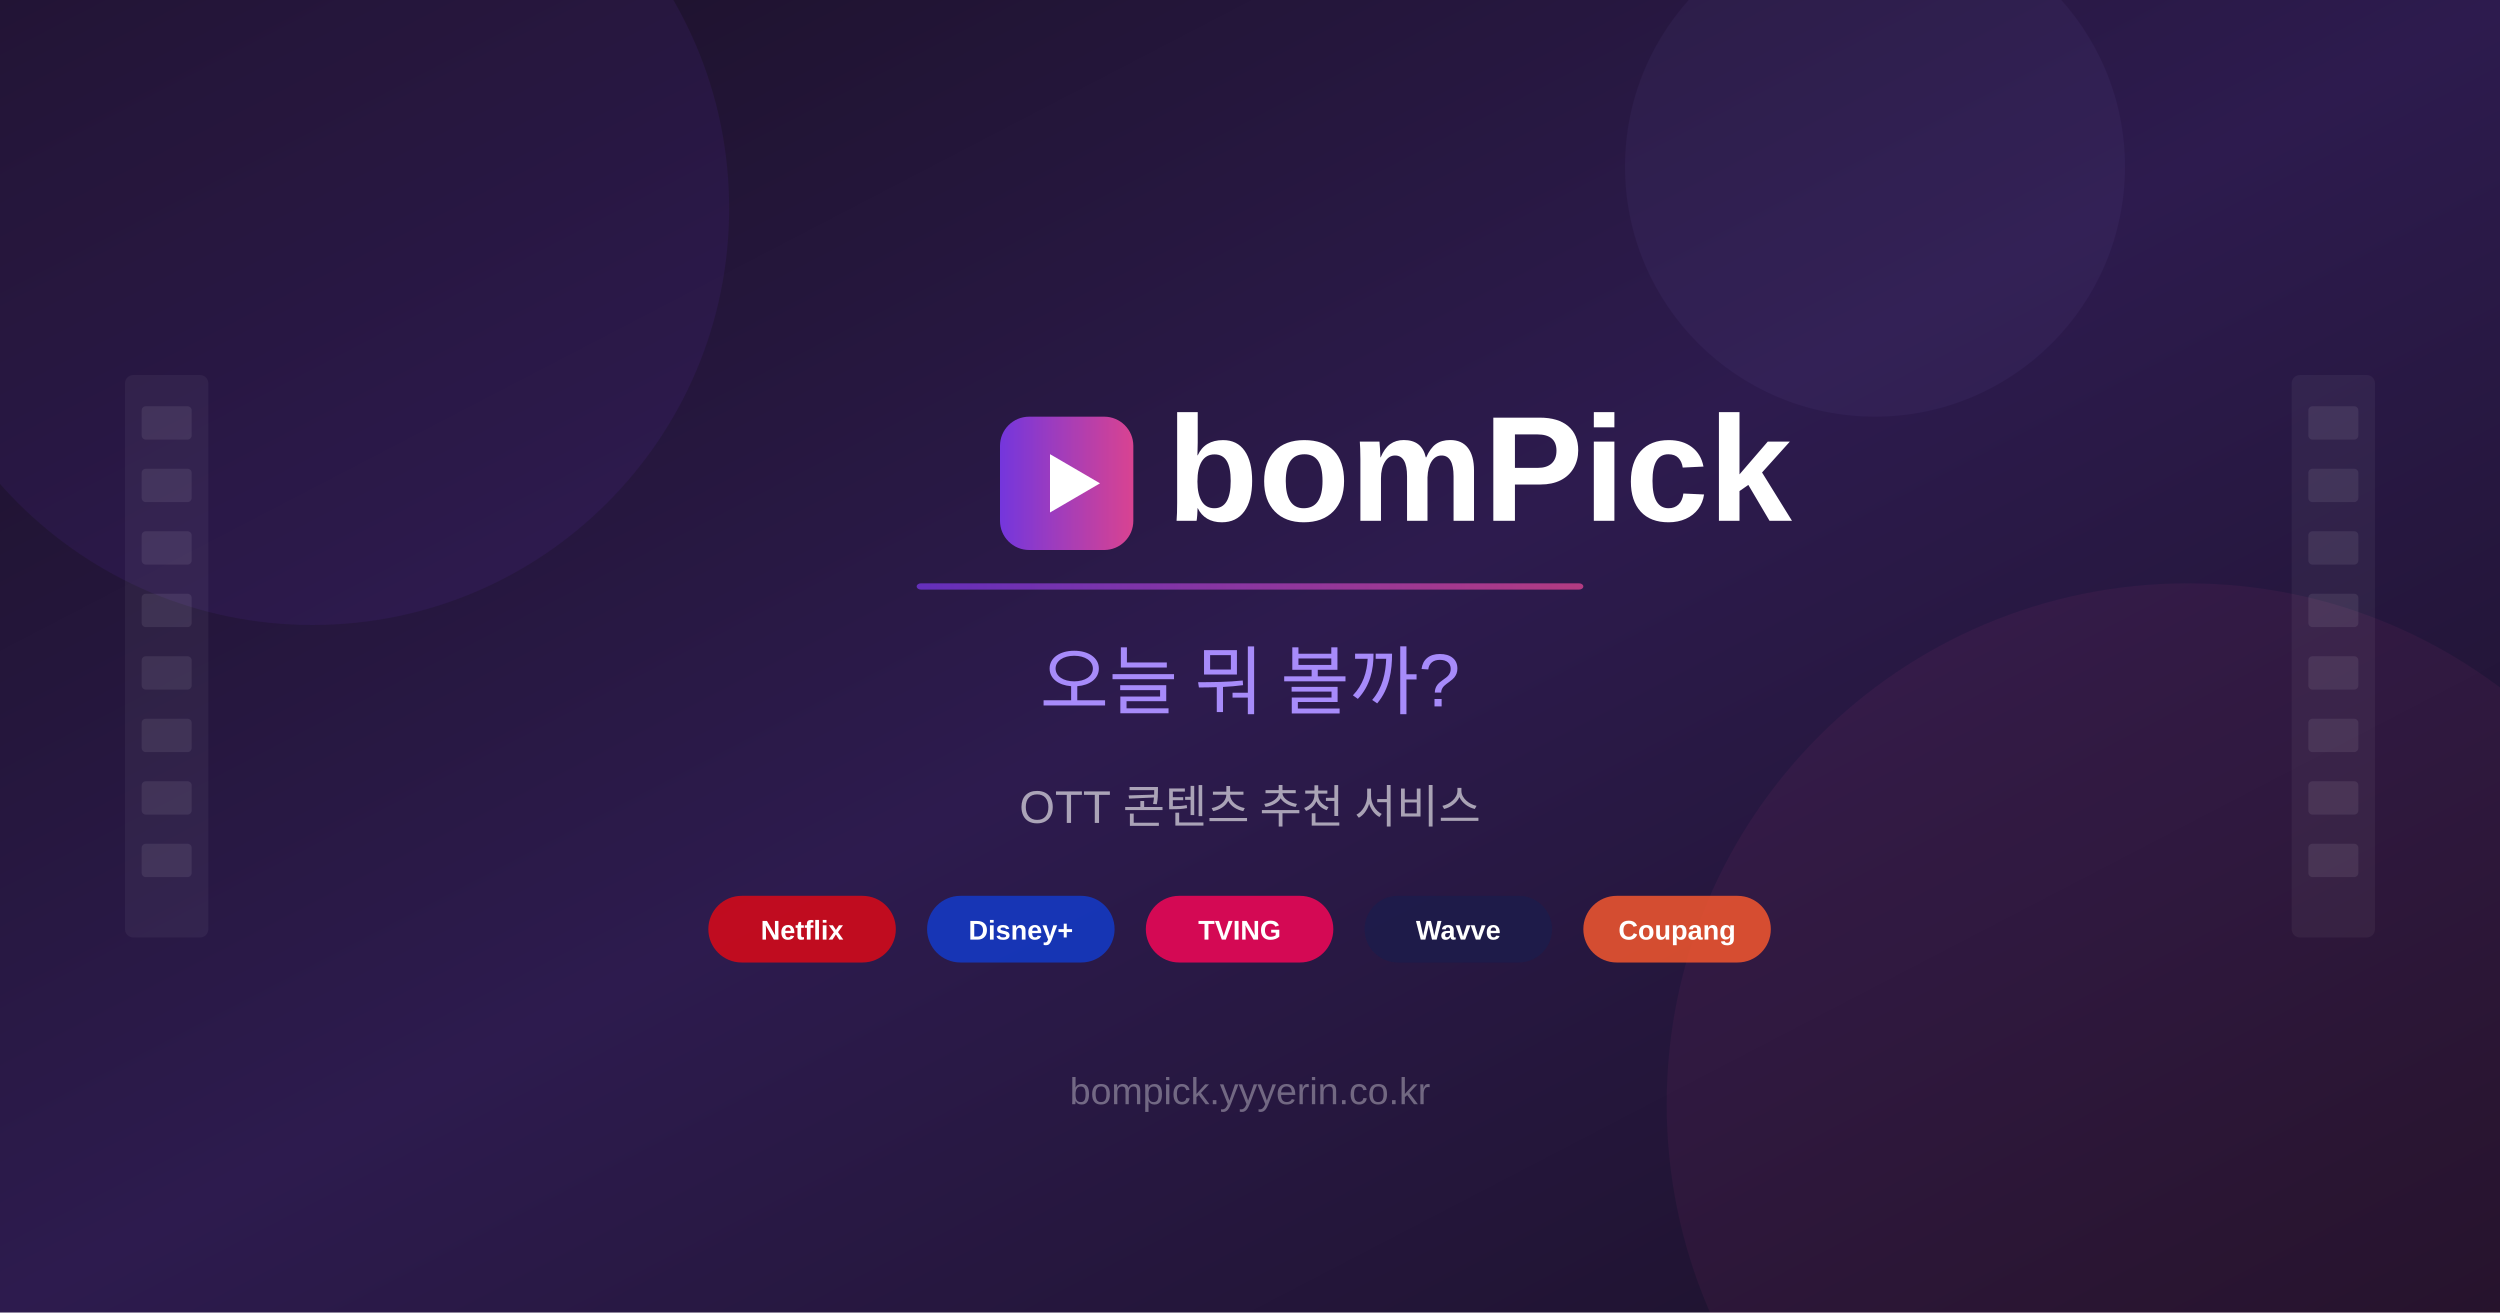
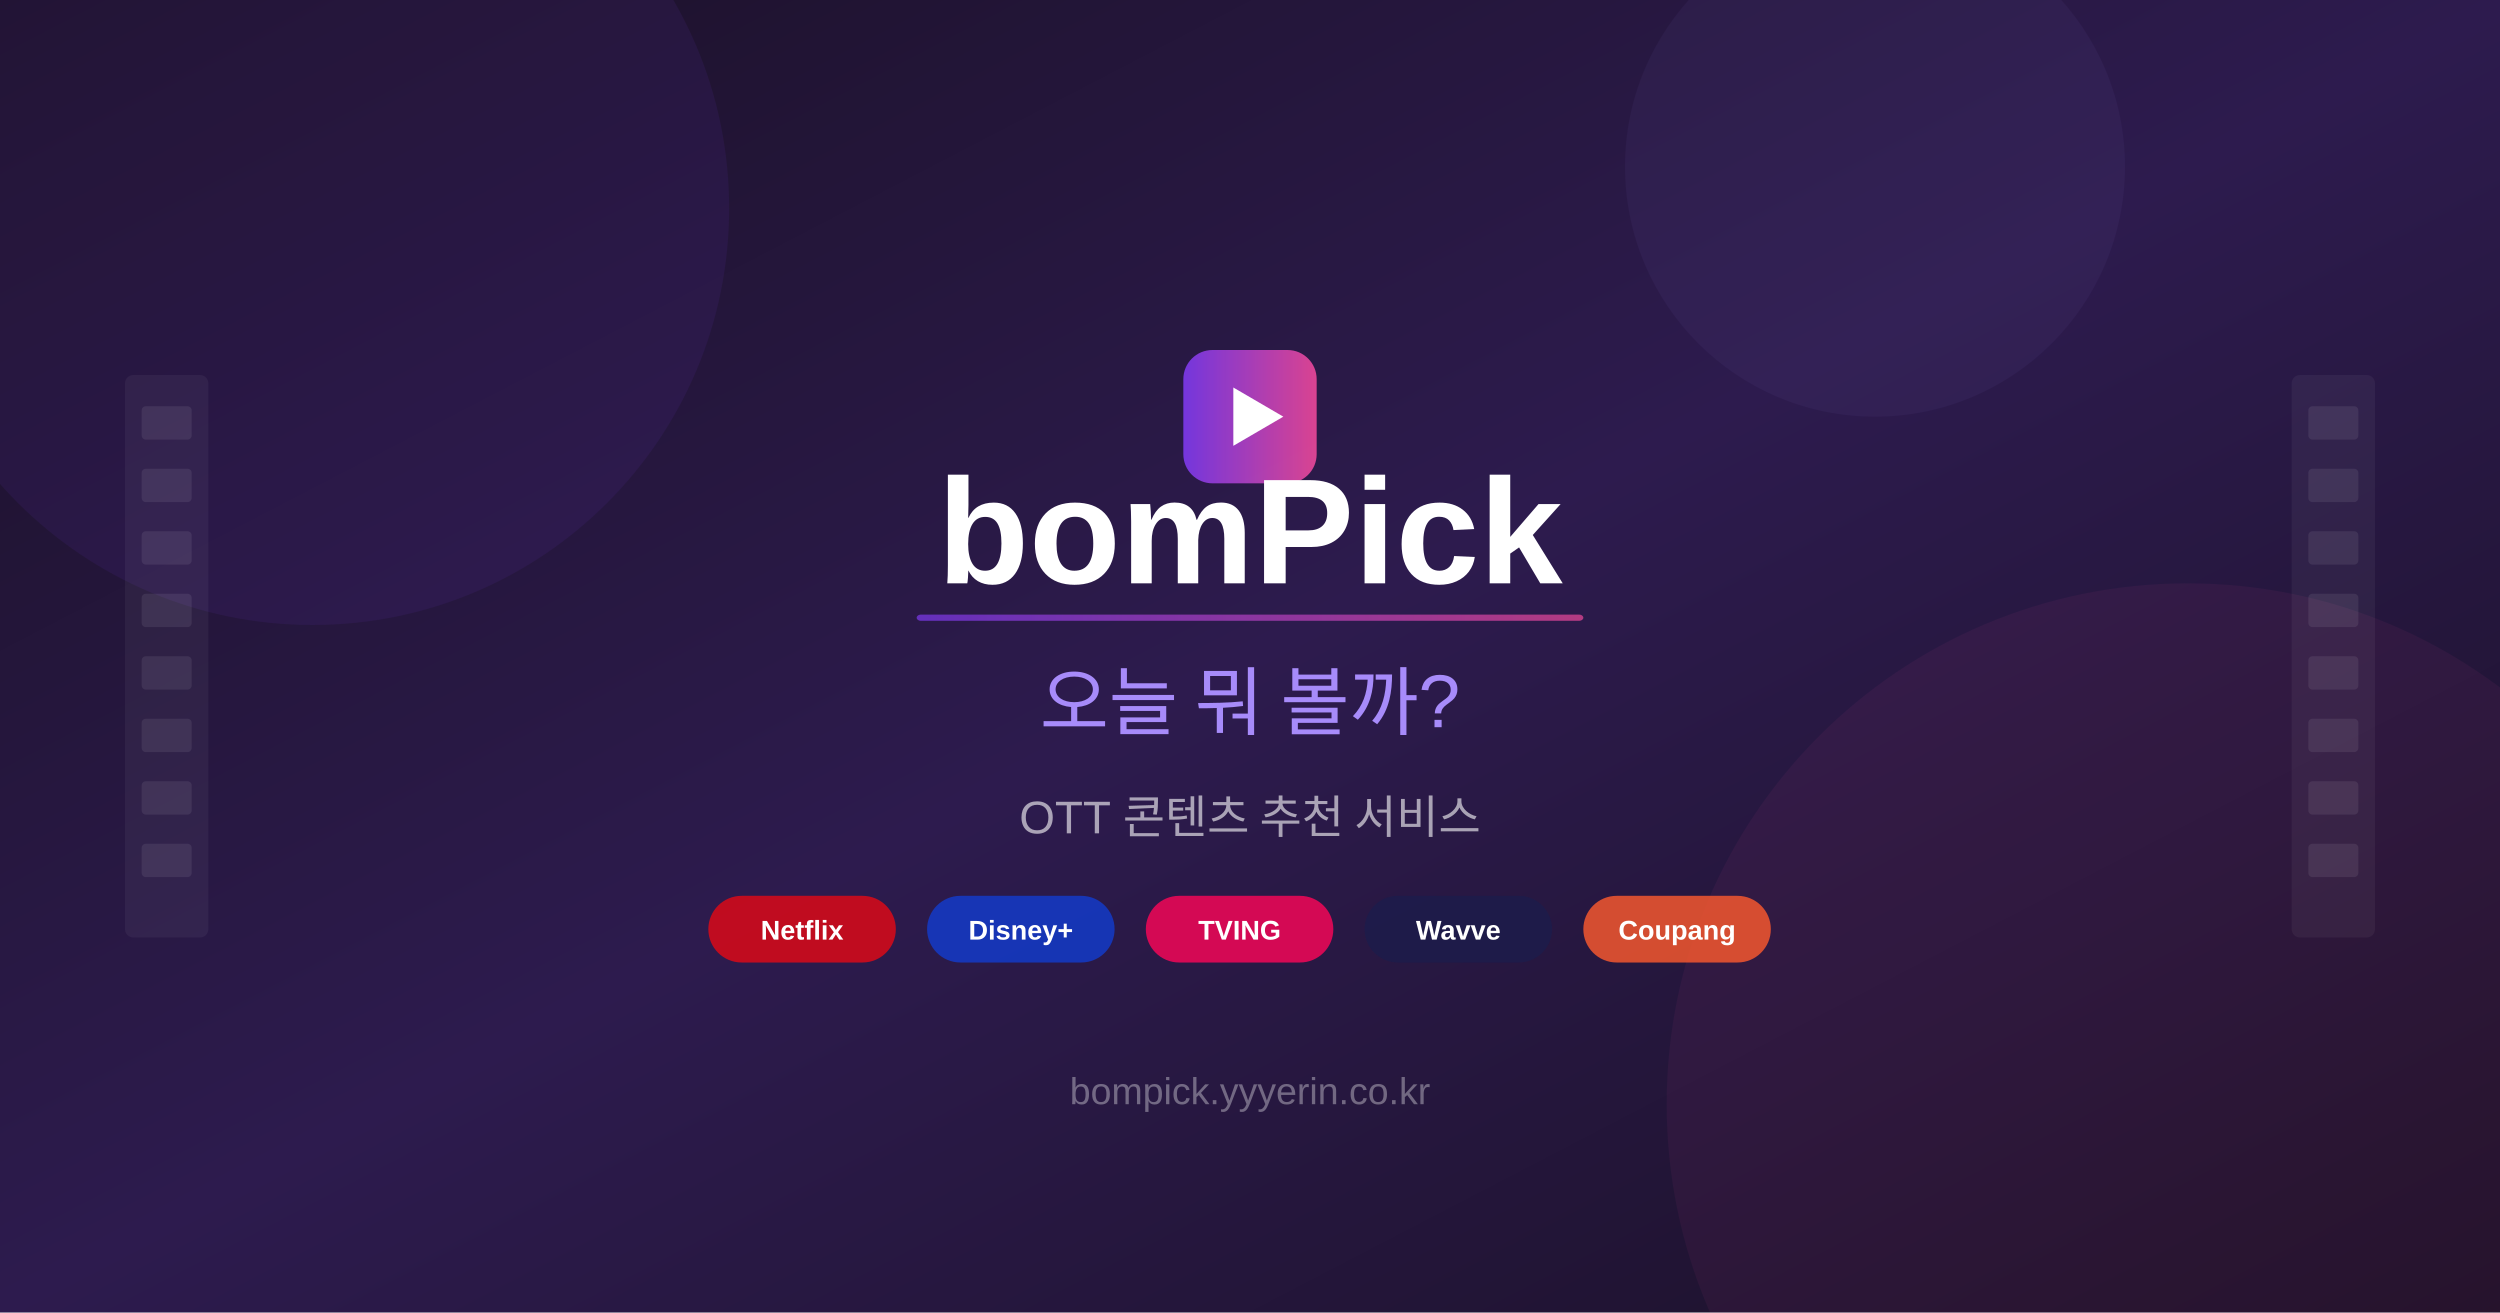
<svg xmlns="http://www.w3.org/2000/svg" viewBox="0 0 1200 630">
  <defs>
    <linearGradient id="bg" x1="0%" y1="0%" x2="100%" y2="100%">
      <stop offset="0%" style="stop-color:#1a1025" />
      <stop offset="50%" style="stop-color:#2d1b4e" />
      <stop offset="100%" style="stop-color:#1a1025" />
    </linearGradient>
    <linearGradient id="accent" x1="0%" y1="0%" x2="100%" y2="0%">
      <stop offset="0%" style="stop-color:#7C3AED" />
      <stop offset="100%" style="stop-color:#EC4899" />
    </linearGradient>
    <linearGradient id="textGrad" x1="0%" y1="0%" x2="100%" y2="0%">
      <stop offset="0%" style="stop-color:#A78BFA" />
      <stop offset="100%" style="stop-color:#F472B6" />
    </linearGradient>
  </defs>
  <rect width="1200" height="630" fill="url(#bg)" />
  <circle cx="150" cy="100" r="200" fill="#7C3AED" opacity="0.08" />
  <circle cx="1050" cy="530" r="250" fill="#EC4899" opacity="0.06" />
  <circle cx="900" cy="80" r="120" fill="#A78BFA" opacity="0.05" />
  <rect x="60" y="180" width="40" height="270" rx="4" fill="white" opacity="0.05" />
  <rect x="68" y="195" width="24" height="16" rx="2" fill="white" opacity="0.08" />
  <rect x="68" y="225" width="24" height="16" rx="2" fill="white" opacity="0.08" />
  <rect x="68" y="255" width="24" height="16" rx="2" fill="white" opacity="0.08" />
  <rect x="68" y="285" width="24" height="16" rx="2" fill="white" opacity="0.08" />
  <rect x="68" y="315" width="24" height="16" rx="2" fill="white" opacity="0.08" />
  <rect x="68" y="345" width="24" height="16" rx="2" fill="white" opacity="0.08" />
  <rect x="68" y="375" width="24" height="16" rx="2" fill="white" opacity="0.08" />
  <rect x="68" y="405" width="24" height="16" rx="2" fill="white" opacity="0.08" />
  <rect x="1100" y="180" width="40" height="270" rx="4" fill="white" opacity="0.05" />
  <rect x="1108" y="195" width="24" height="16" rx="2" fill="white" opacity="0.08" />
  <rect x="1108" y="225" width="24" height="16" rx="2" fill="white" opacity="0.08" />
  <rect x="1108" y="255" width="24" height="16" rx="2" fill="white" opacity="0.08" />
  <rect x="1108" y="285" width="24" height="16" rx="2" fill="white" opacity="0.08" />
  <rect x="1108" y="315" width="24" height="16" rx="2" fill="white" opacity="0.08" />
  <rect x="1108" y="345" width="24" height="16" rx="2" fill="white" opacity="0.08" />
  <rect x="1108" y="375" width="24" height="16" rx="2" fill="white" opacity="0.08" />
  <rect x="1108" y="405" width="24" height="16" rx="2" fill="white" opacity="0.08" />
-   <g transform="translate(480, 200)">
+   <g transform="translate(568, 168)">
    <rect width="64" height="64" rx="14" fill="url(#accent)" opacity="0.9" />
    <polygon points="24,18 24,46 48,32" fill="white" />
  </g>
-   <text x="560" y="250" font-family="Arial, sans-serif" font-weight="900" font-size="72" fill="white">bomPick</text>
-   <rect x="440" y="280" width="320" height="3" rx="2" fill="url(#accent)" opacity="0.7" />
-   <text x="600" y="340" font-family="Arial, sans-serif" font-weight="400" font-size="36" fill="#A78BFA" text-anchor="middle">오늘 뭐 볼까?</text>
-   <text x="600" y="395" font-family="Arial, sans-serif" font-weight="300" font-size="22" fill="white" opacity="0.6" text-anchor="middle">OTT 콘텐츠 추천 서비스</text>
+   <text x="600" y="280" font-family="Arial, sans-serif" font-weight="900" font-size="72" fill="white" text-anchor="middle">bomPick</text>
+   <rect x="440" y="295" width="320" height="3" rx="2" fill="url(#accent)" opacity="0.7" />
+   <text x="600" y="350" font-family="Arial, sans-serif" font-weight="400" font-size="36" fill="#A78BFA" text-anchor="middle">오늘 뭐 볼까?</text>
+   <text x="600" y="400" font-family="Arial, sans-serif" font-weight="300" font-size="22" fill="white" opacity="0.6" text-anchor="middle">OTT 콘텐츠 추천 서비스</text>
  <g transform="translate(340, 430)">
    <rect x="0" y="0" width="90" height="32" rx="16" fill="#E50914" opacity="0.8" />
    <text x="45" y="21" font-family="Arial, sans-serif" font-size="13" fill="white" text-anchor="middle" font-weight="600">Netflix</text>
    <rect x="105" y="0" width="90" height="32" rx="16" fill="#113CCF" opacity="0.8" />
    <text x="150" y="21" font-family="Arial, sans-serif" font-size="13" fill="white" text-anchor="middle" font-weight="600">Disney+</text>
    <rect x="210" y="0" width="90" height="32" rx="16" fill="#FF0558" opacity="0.8" />
    <text x="255" y="21" font-family="Arial, sans-serif" font-size="13" fill="white" text-anchor="middle" font-weight="600">TVING</text>
    <rect x="315" y="0" width="90" height="32" rx="16" fill="#1B1B4B" opacity="0.8" />
    <text x="360" y="21" font-family="Arial, sans-serif" font-size="13" fill="white" text-anchor="middle" font-weight="600">Wavve</text>
    <rect x="420" y="0" width="90" height="32" rx="16" fill="#FF5A2D" opacity="0.8" />
    <text x="465" y="21" font-family="Arial, sans-serif" font-size="13" fill="white" text-anchor="middle" font-weight="600">Coupang</text>
  </g>
  <text x="600" y="530" font-family="Arial, sans-serif" font-weight="400" font-size="18" fill="white" opacity="0.35" text-anchor="middle">bompick.yyyerin.co.kr</text>
</svg>
